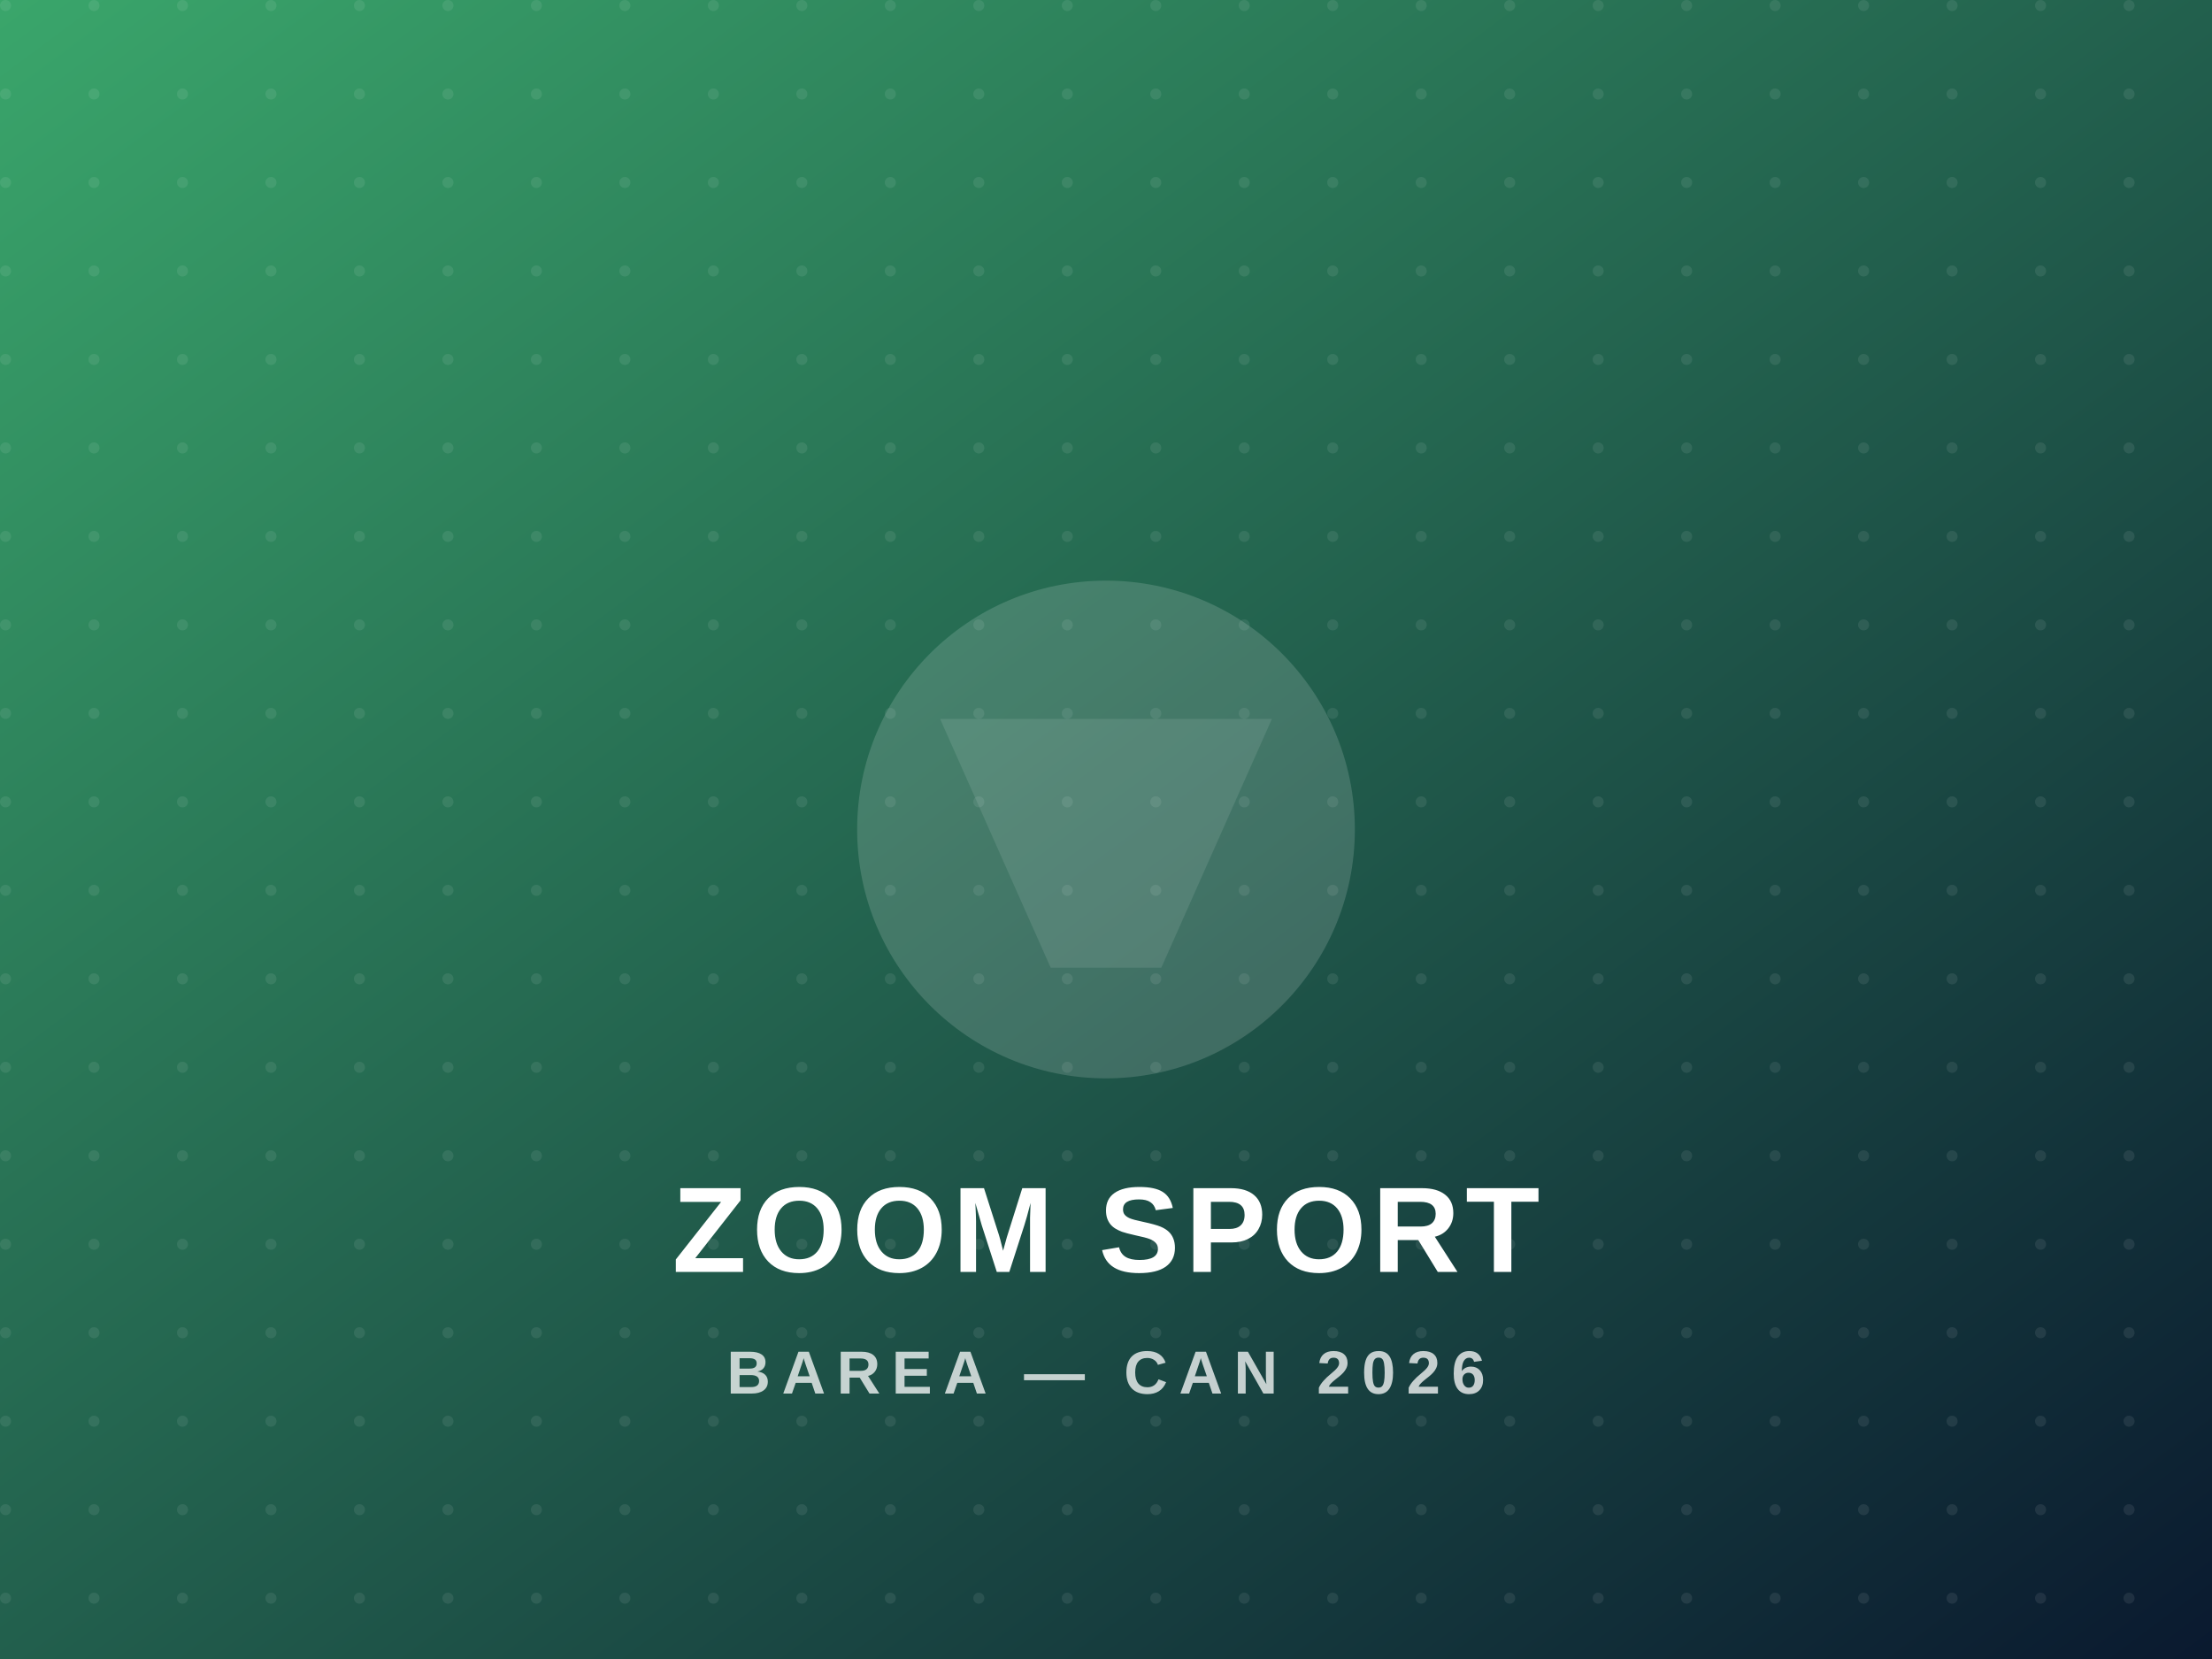
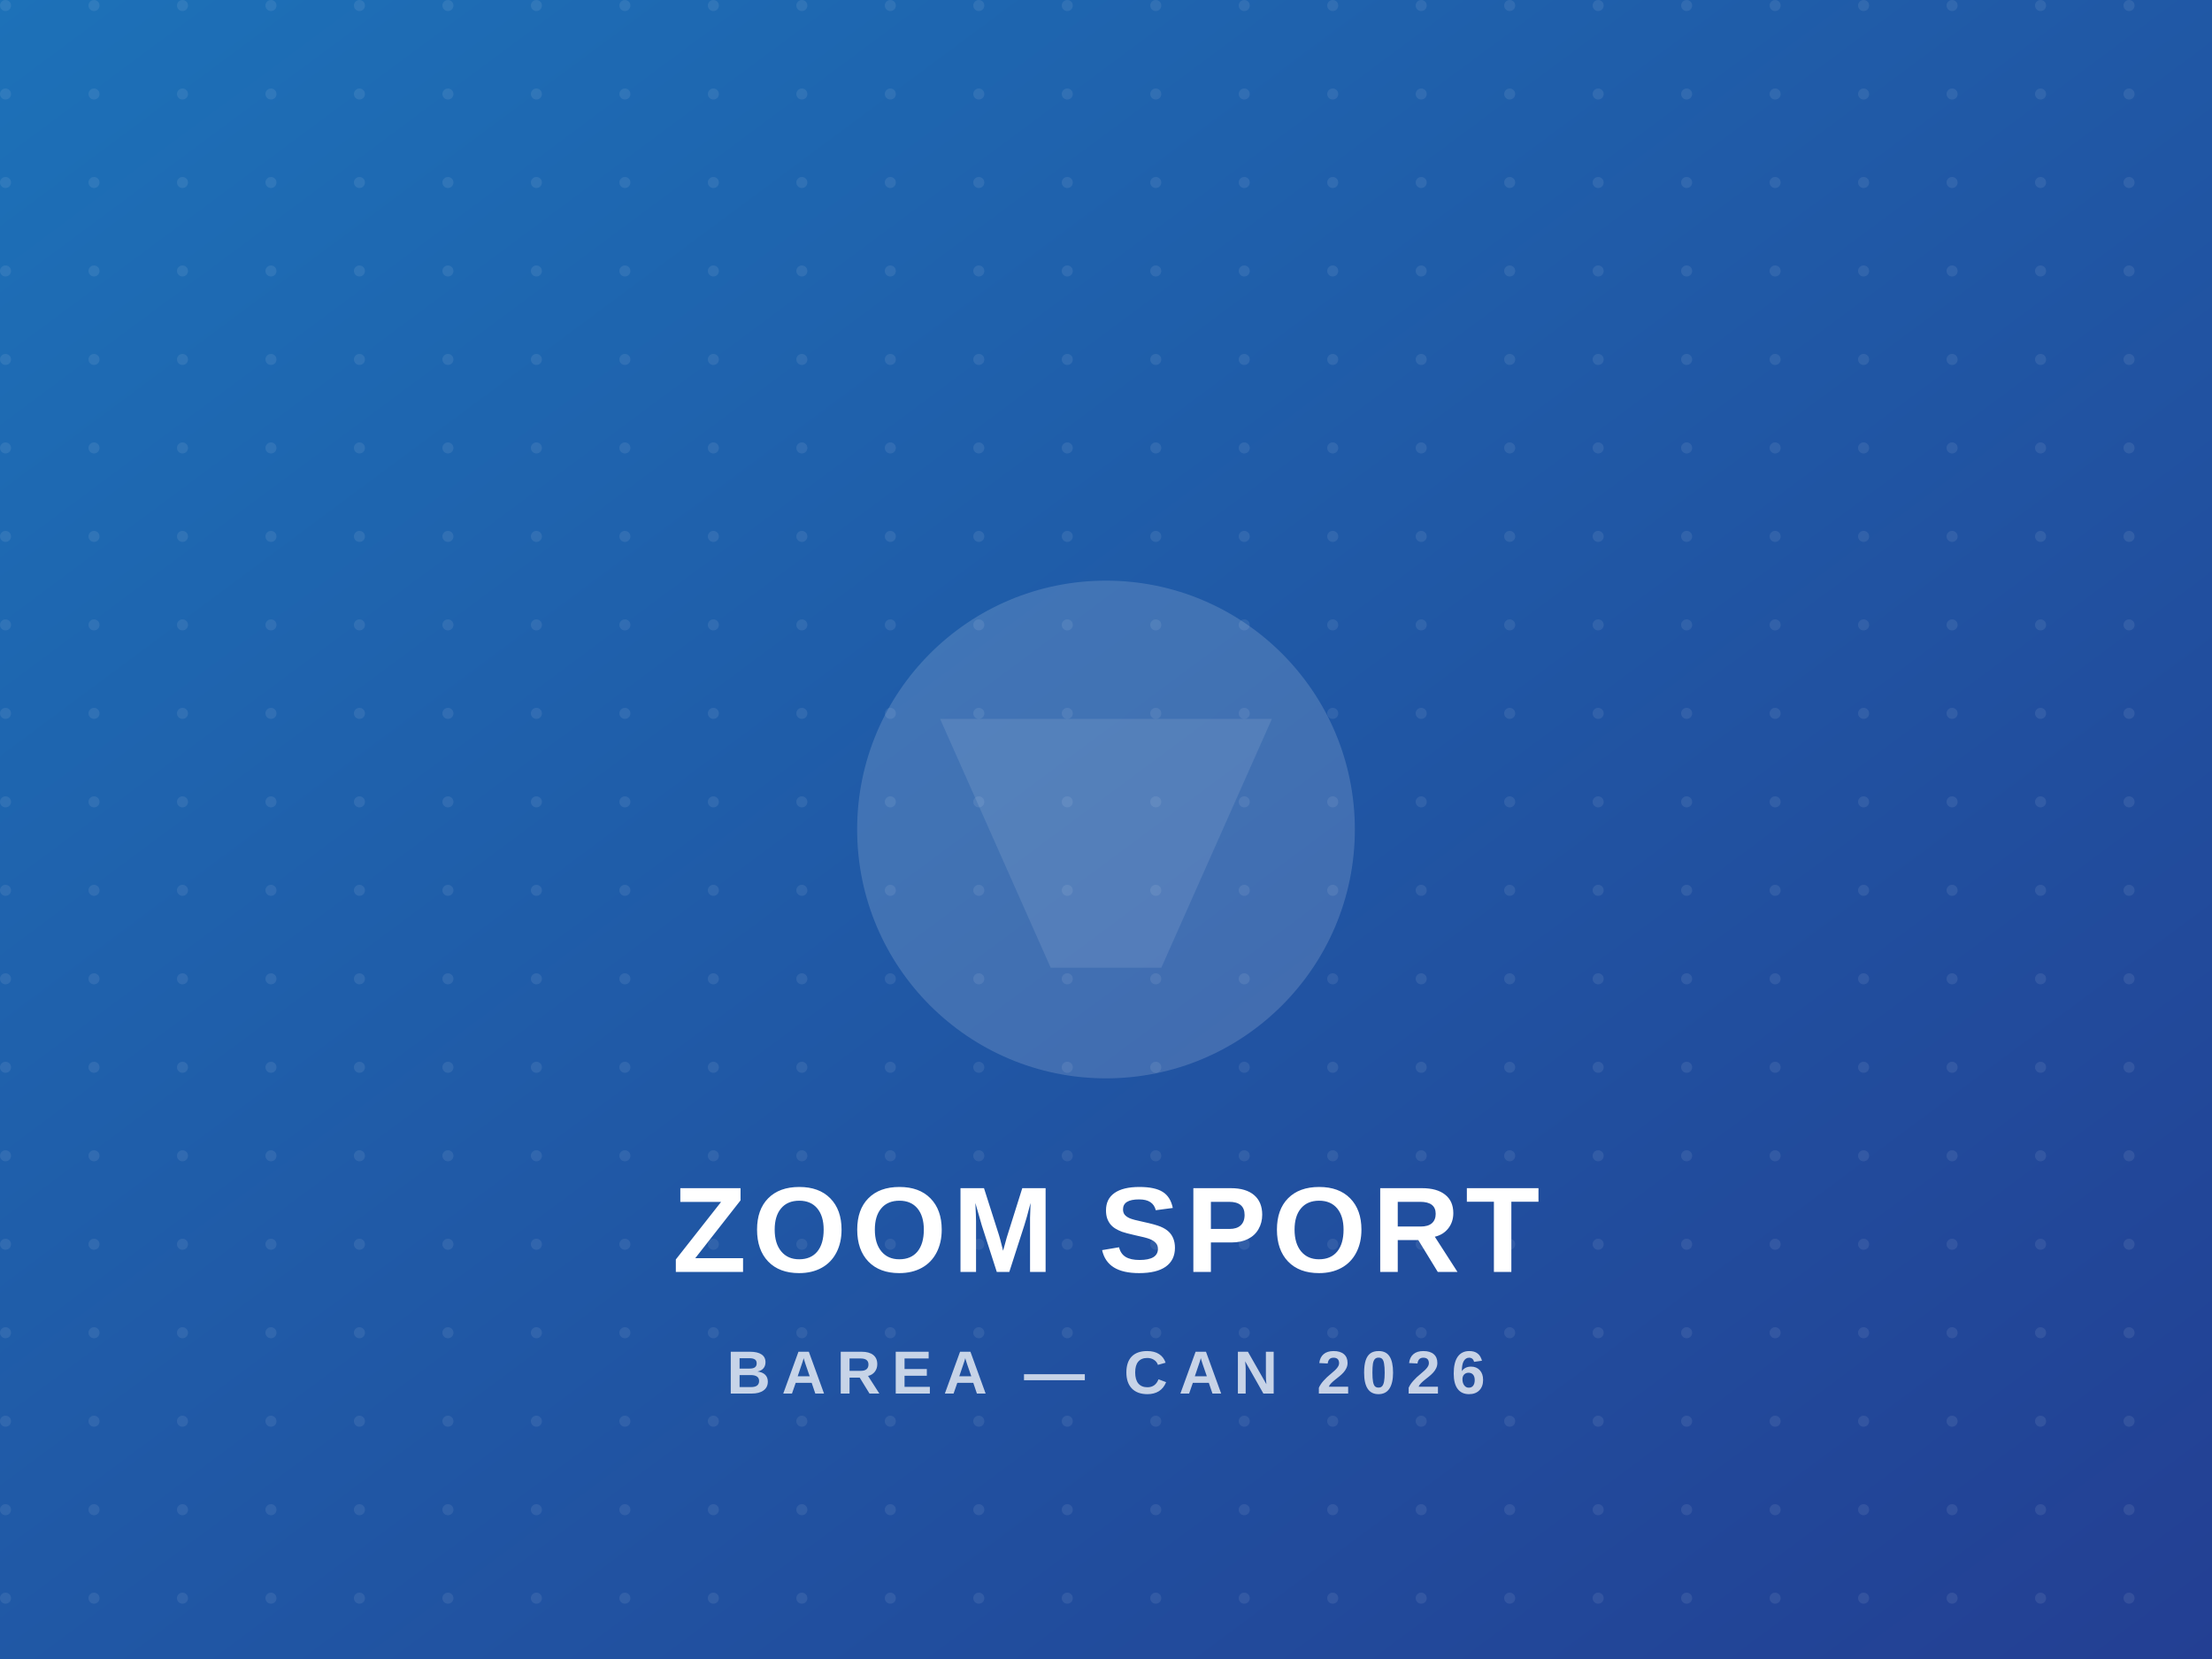
<svg xmlns="http://www.w3.org/2000/svg" width="800" height="600" viewBox="0 0 400 300">
  <defs>
    <linearGradient id="g" x1="0%" y1="0%" x2="100%" y2="100%">
-       <stop offset="0%" stop-color="#3aa66b" />
-       <stop offset="100%" stop-color="#0a192f" />
+       <stop offset="0%" stop-color="#1D71B8" />
+       <stop offset="100%" stop-color="#233F93" />
    </linearGradient>
    <pattern id="dots" width="16" height="16" patternUnits="userSpaceOnUse">
      <circle cx="1" cy="1" r="1" fill="white" opacity="0.08" />
    </pattern>
  </defs>
  <rect width="400" height="300" fill="url(#g)" />
  <rect width="400" height="300" fill="url(#dots)" />
  <circle cx="200" cy="150" r="45" fill="white" opacity="0.15" />
  <path d="M170 130 L230 130 L210 175 L190 175 Z" fill="white" opacity="0.1" />
  <text x="200" y="230" font-family="Arial, sans-serif" font-size="22" font-weight="900" fill="white" text-anchor="middle" letter-spacing="1">ZOOM SPORT</text>
  <text x="200" y="252" font-family="Arial, sans-serif" font-size="11" font-weight="700" fill="white" fill-opacity="0.75" text-anchor="middle" letter-spacing="2">BAREA — CAN 2026</text>
</svg>
